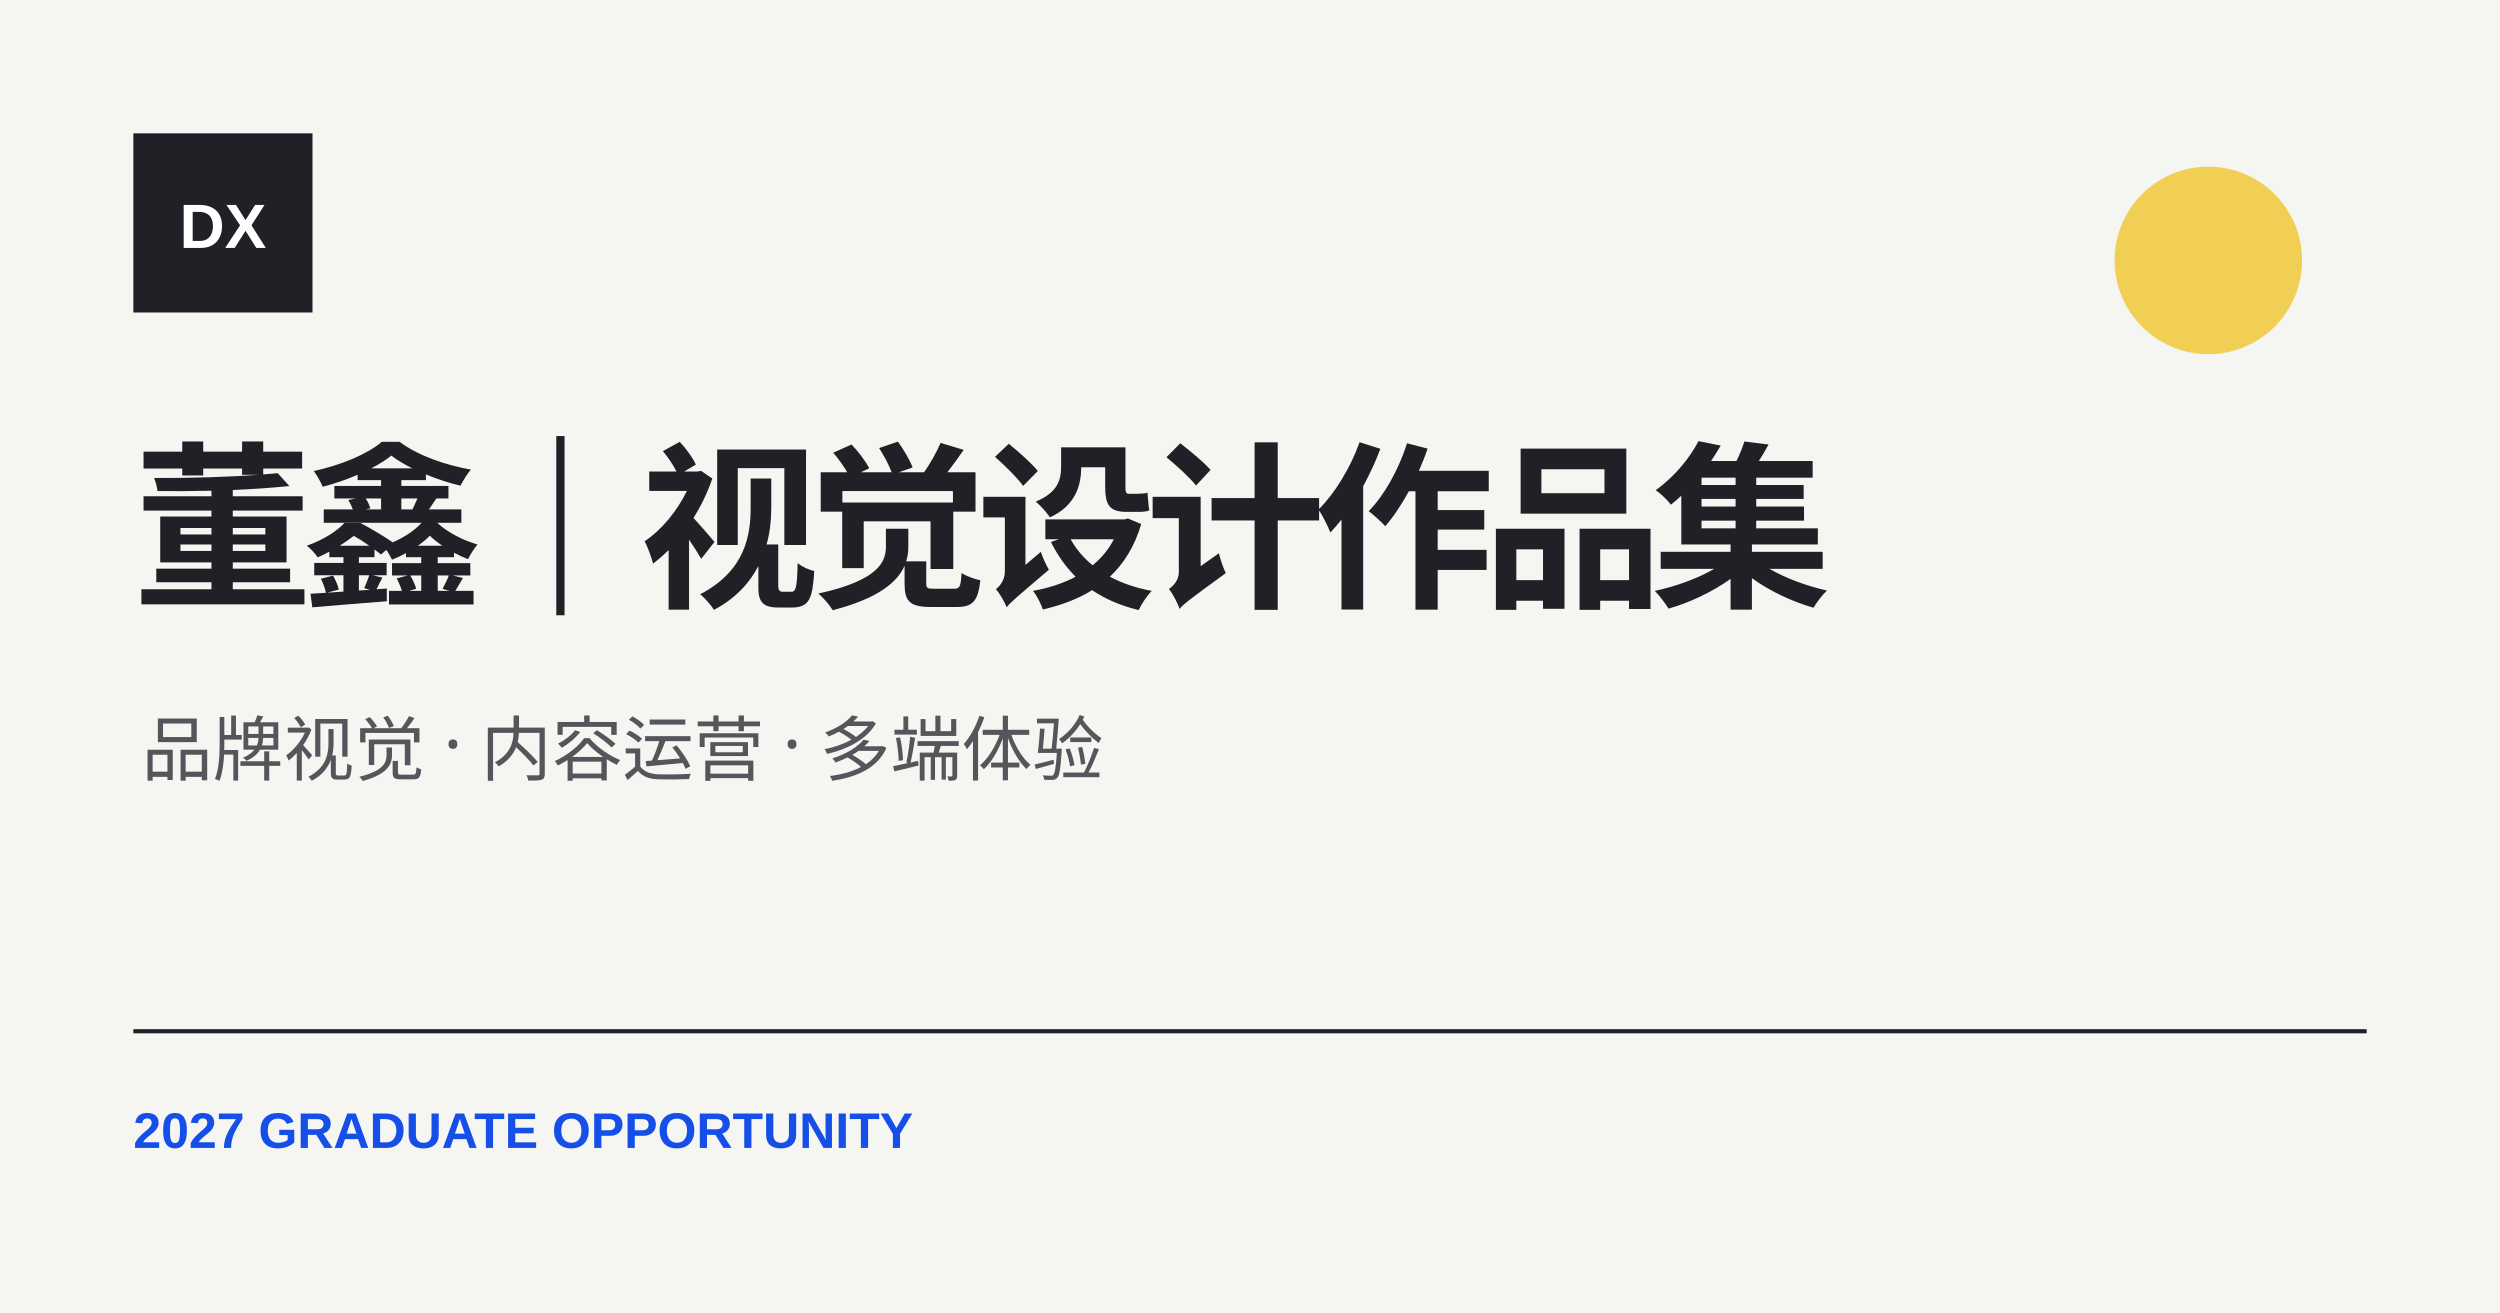
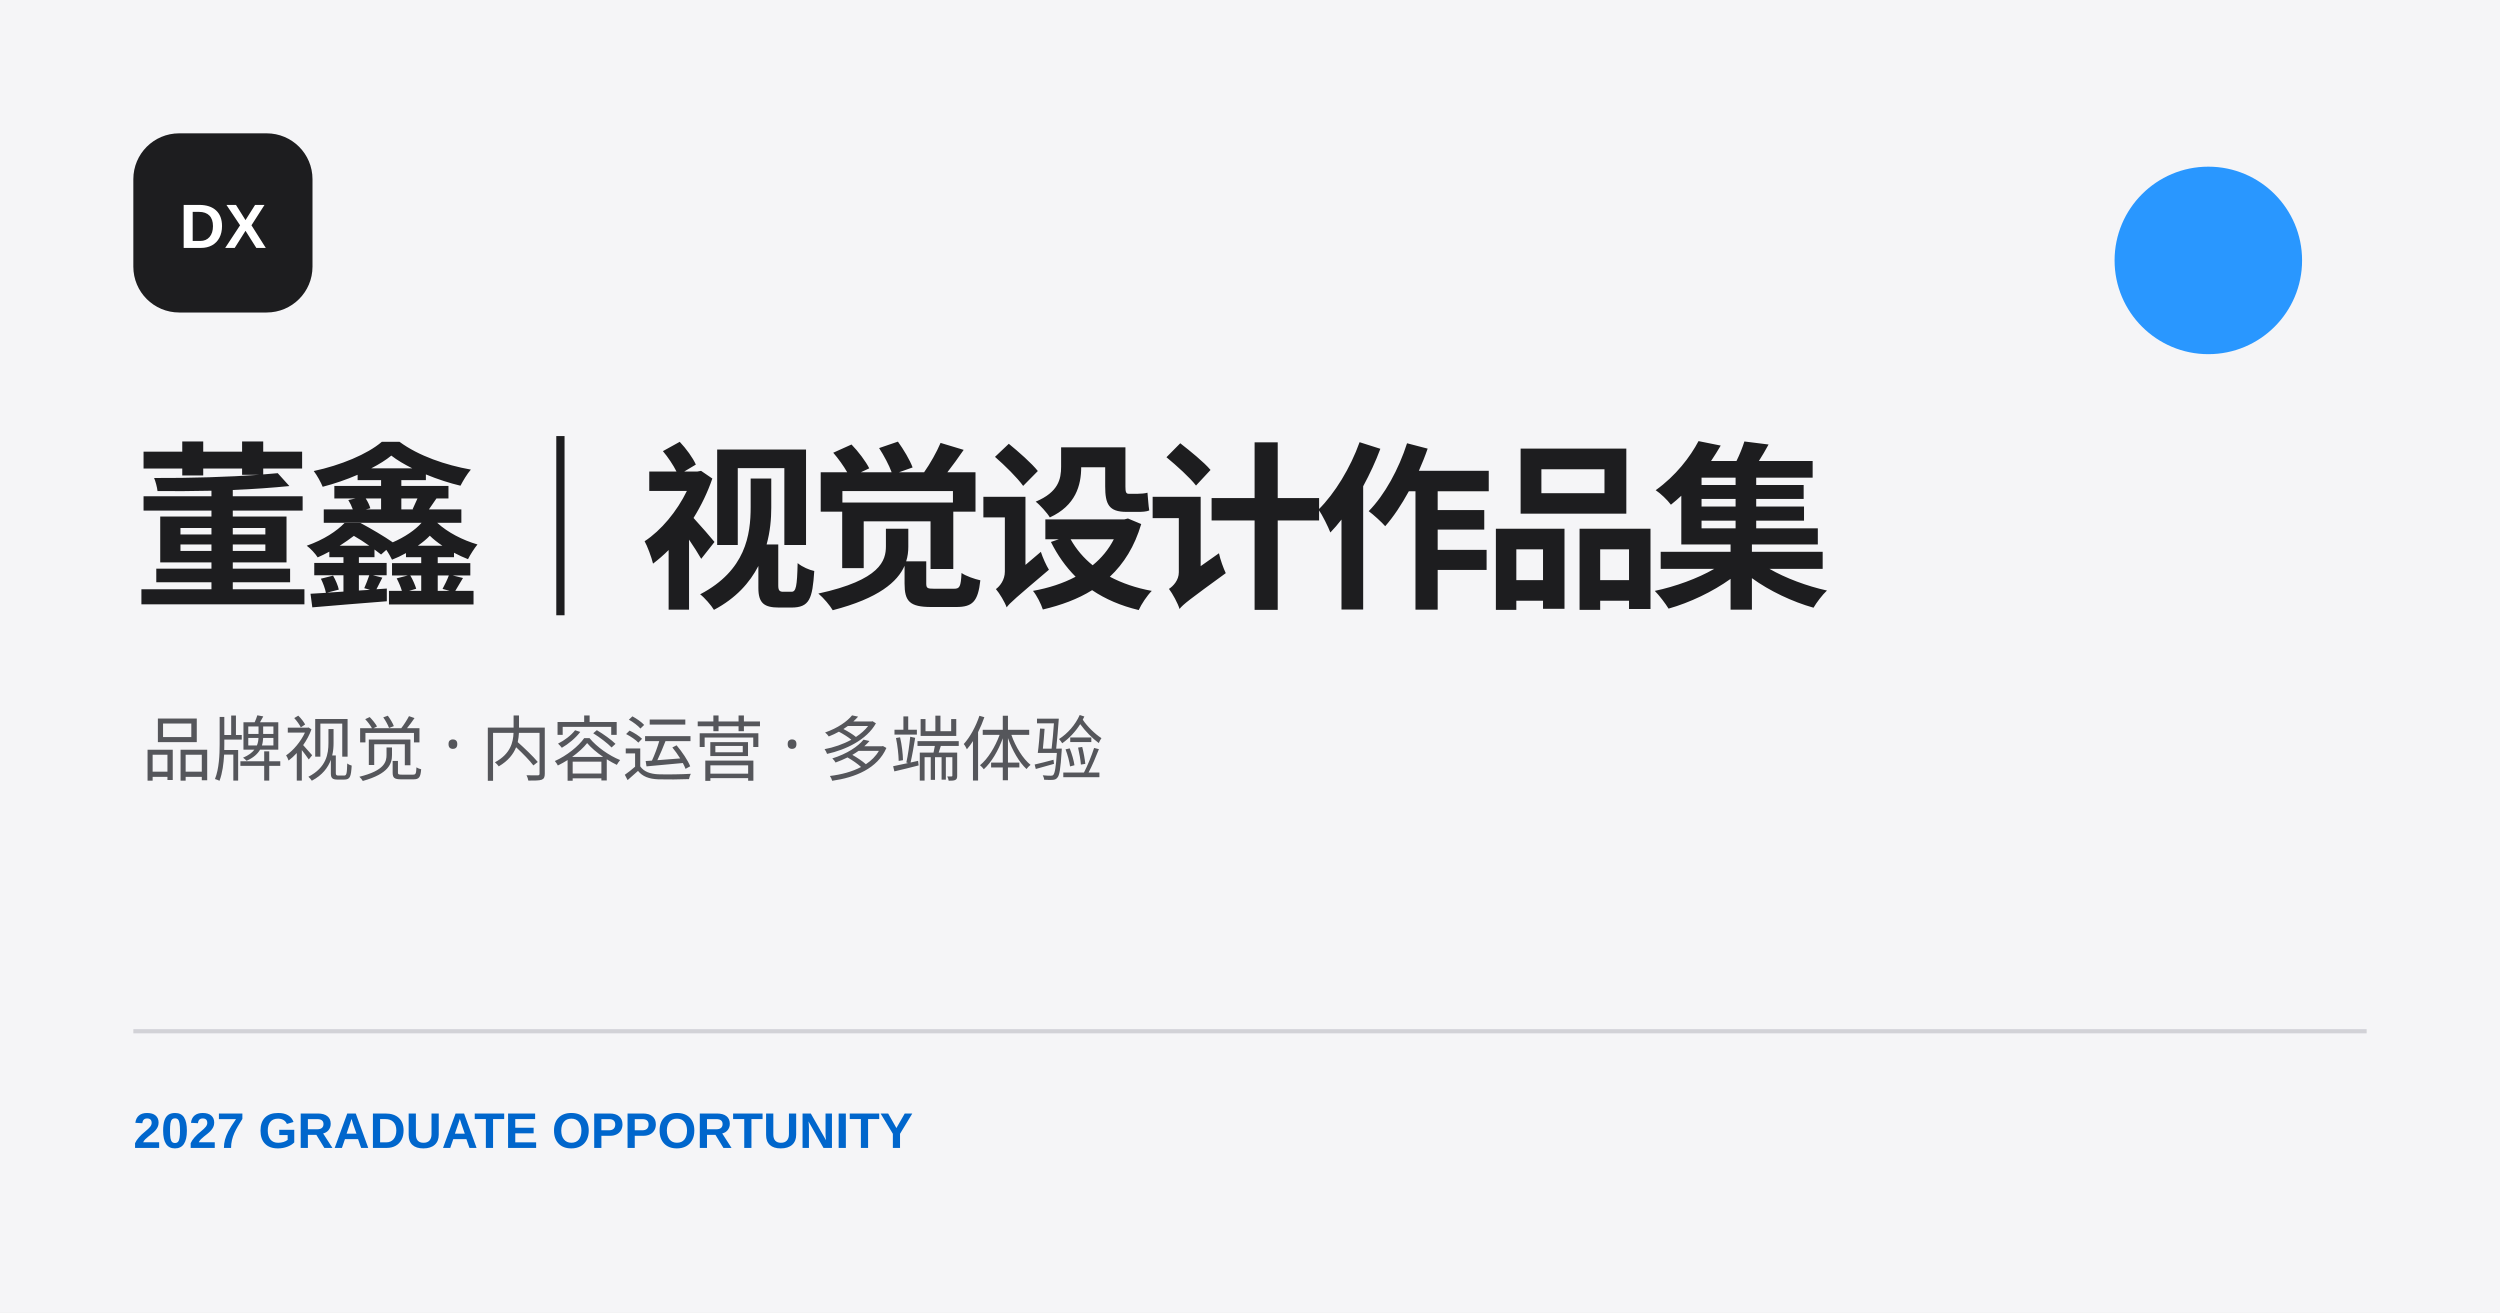
<svg xmlns="http://www.w3.org/2000/svg" viewBox="0 0 1200 630">
-   <rect width="1200" height="630" fill="#f5f5f2" />
-   <rect x="64" y="64" width="86" height="86" fill="#202126" />
+   <rect width="1200" height="630" fill="#f5f5f7" />
+   <rect x="64" y="64" width="86" height="86" rx="22" fill="#1d1d1f" />
  <text x="107" y="119" text-anchor="middle" font-family="Arial,sans-serif" font-weight="800" font-size="30" fill="white">DX</text>
-   <text x="64" y="285" font-family="PingFang SC,Noto Sans SC,sans-serif" font-weight="750" font-size="86" letter-spacing="-5" fill="#202126">董鑫｜视觉设计作品集</text>
+   <text x="64" y="285" font-family="PingFang SC,Noto Sans SC,sans-serif" font-weight="750" font-size="86" letter-spacing="-5" fill="#1d1d1f">董鑫｜视觉设计作品集</text>
  <text x="68" y="372" font-family="PingFang SC,Noto Sans SC,sans-serif" font-size="34" fill="#55565b">品牌视觉 · 内容运营 · 多端体验</text>
-   <rect x="64" y="494" width="1072" height="2" fill="#202126" />
-   <text x="64" y="551" font-family="Arial,sans-serif" font-weight="700" font-size="24" fill="#164ee8">2027 GRADUATE OPPORTUNITY</text>
-   <circle cx="1060" cy="125" r="45" fill="#f1cf55" />
+   <rect x="64" y="494" width="1072" height="2" fill="#d2d2d7" />
+   <text x="64" y="551" font-family="Arial,sans-serif" font-weight="700" font-size="24" fill="#0066cc">2027 GRADUATE OPPORTUNITY</text>
+   <circle cx="1060" cy="125" r="45" fill="#2997ff" />
</svg>
